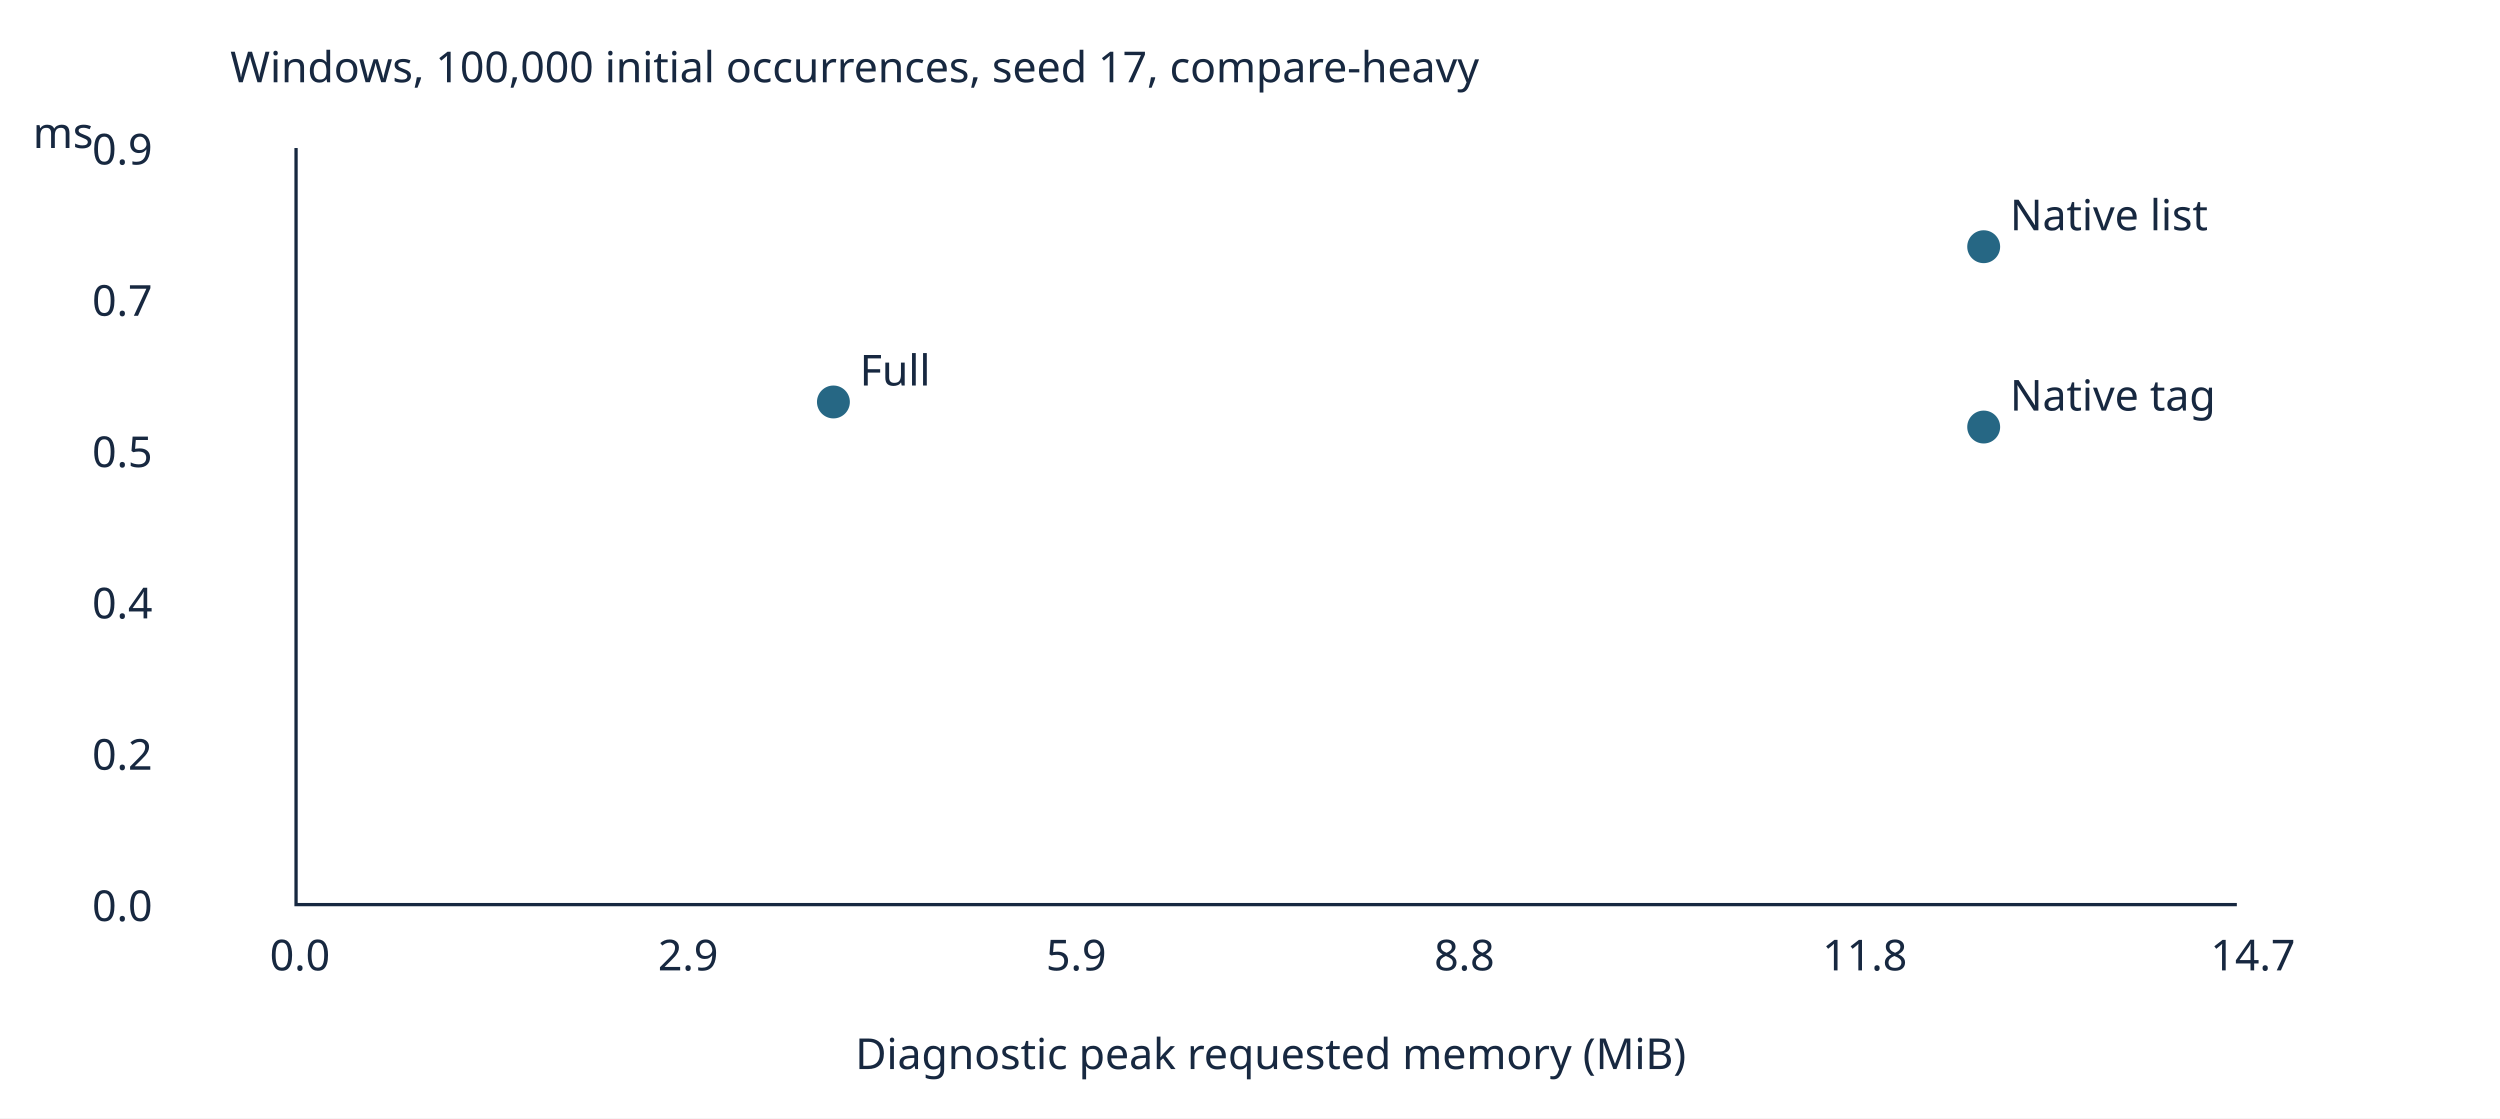
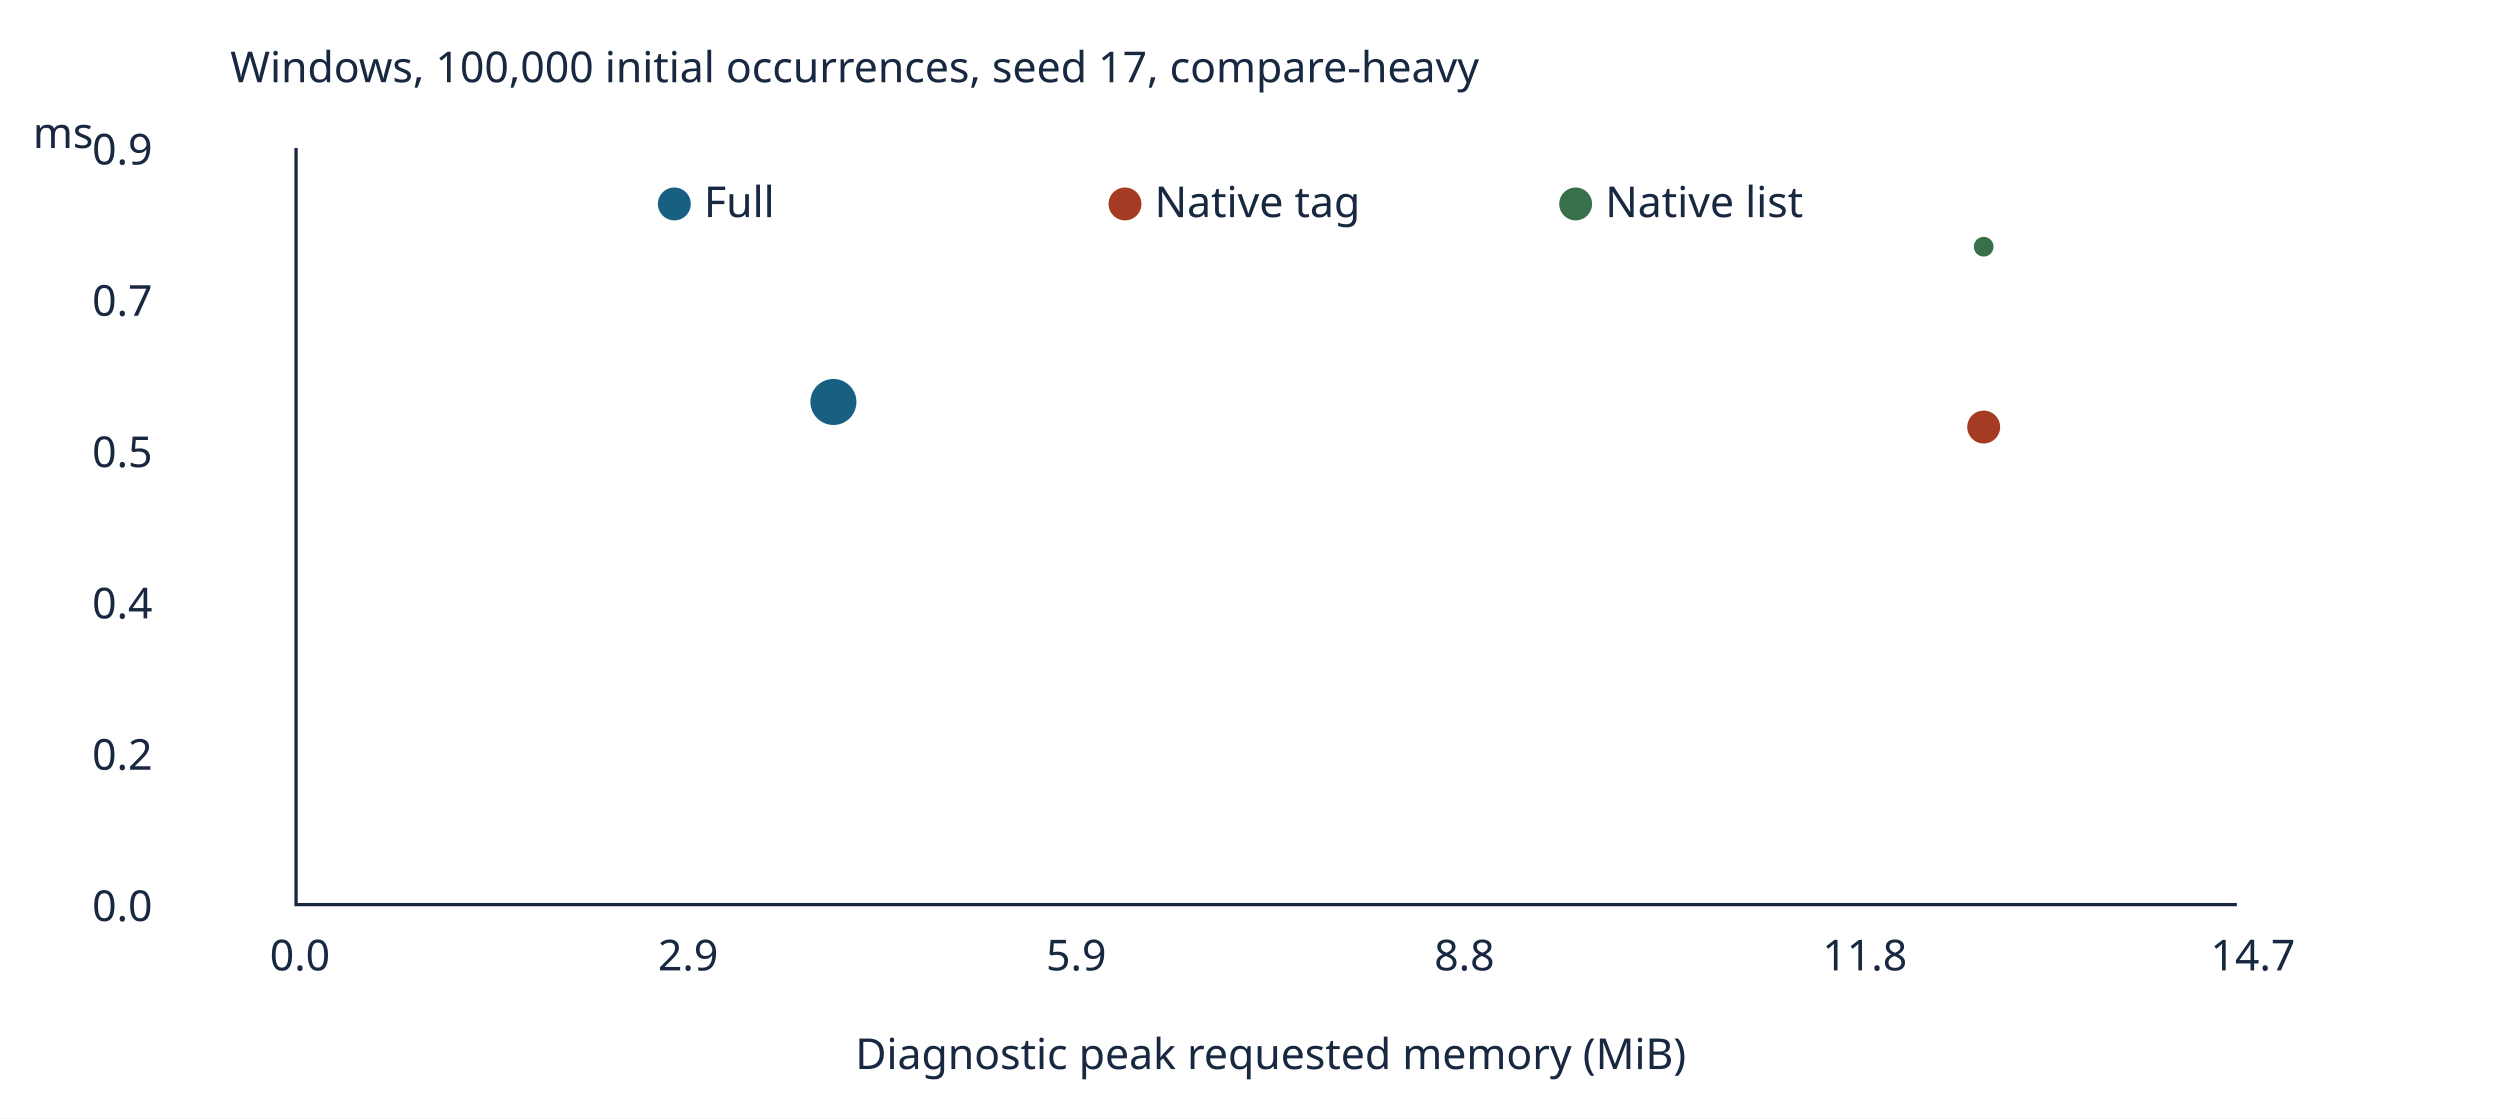
<svg xmlns="http://www.w3.org/2000/svg" viewBox="0 0 760 340" role="img">
  <rect width="100%" height="100%" fill="white" />
  <g font-family="sans-serif" font-size="13" fill="#172840">
    <text x="70" y="25">Windows, 100,000 initial occurrences, seed 17, compare-heavy</text>
    <path d="M90 45v230h590" fill="none" stroke="#172840" />
    <text x="82" y="295">0.0</text>
    <text x="28" y="280">0.0</text>
    <text x="200" y="295">2.9</text>
    <text x="28" y="234">0.2</text>
    <text x="318" y="295">5.9</text>
    <text x="28" y="188">0.4</text>
    <text x="436" y="295">8.8</text>
    <text x="28" y="142">0.5</text>
    <text x="554" y="295">11.8</text>
    <text x="28" y="96">0.7</text>
    <text x="672" y="295">14.7</text>
    <text x="28" y="50">0.9</text>
    <text x="260" y="325">Diagnostic peak requested memory (MiB)</text>
    <text x="10" y="45">ms</text>
-     <circle cx="253.36" cy="122.20" r="5" fill="#266784" />
-     <text x="261.364" y="117.202">Full</text>
-     <circle cx="603.04" cy="129.82" r="5" fill="#266784" />
-     <text x="611.043" y="124.815">Native tag</text>
-     <circle cx="603.04" cy="75.00" r="5" fill="#266784" />
-     <text x="611.043" y="70.0">Native list</text>
+     <circle cx="253.36" cy="122.20" r="7" fill="#176082" />
+     <circle cx="205" cy="62" r="5" fill="#176082" />
+     <text x="214" y="66">Full</text>
+     <circle cx="603.04" cy="129.82" r="5" fill="#a53b23" />
+     <circle cx="342" cy="62" r="5" fill="#a53b23" />
+     <text x="351" y="66">Native tag</text>
+     <circle cx="603.04" cy="75.00" r="3" fill="#37704b" />
+     <circle cx="479" cy="62" r="5" fill="#37704b" />
+     <text x="488" y="66">Native list</text>
  </g>
</svg>
